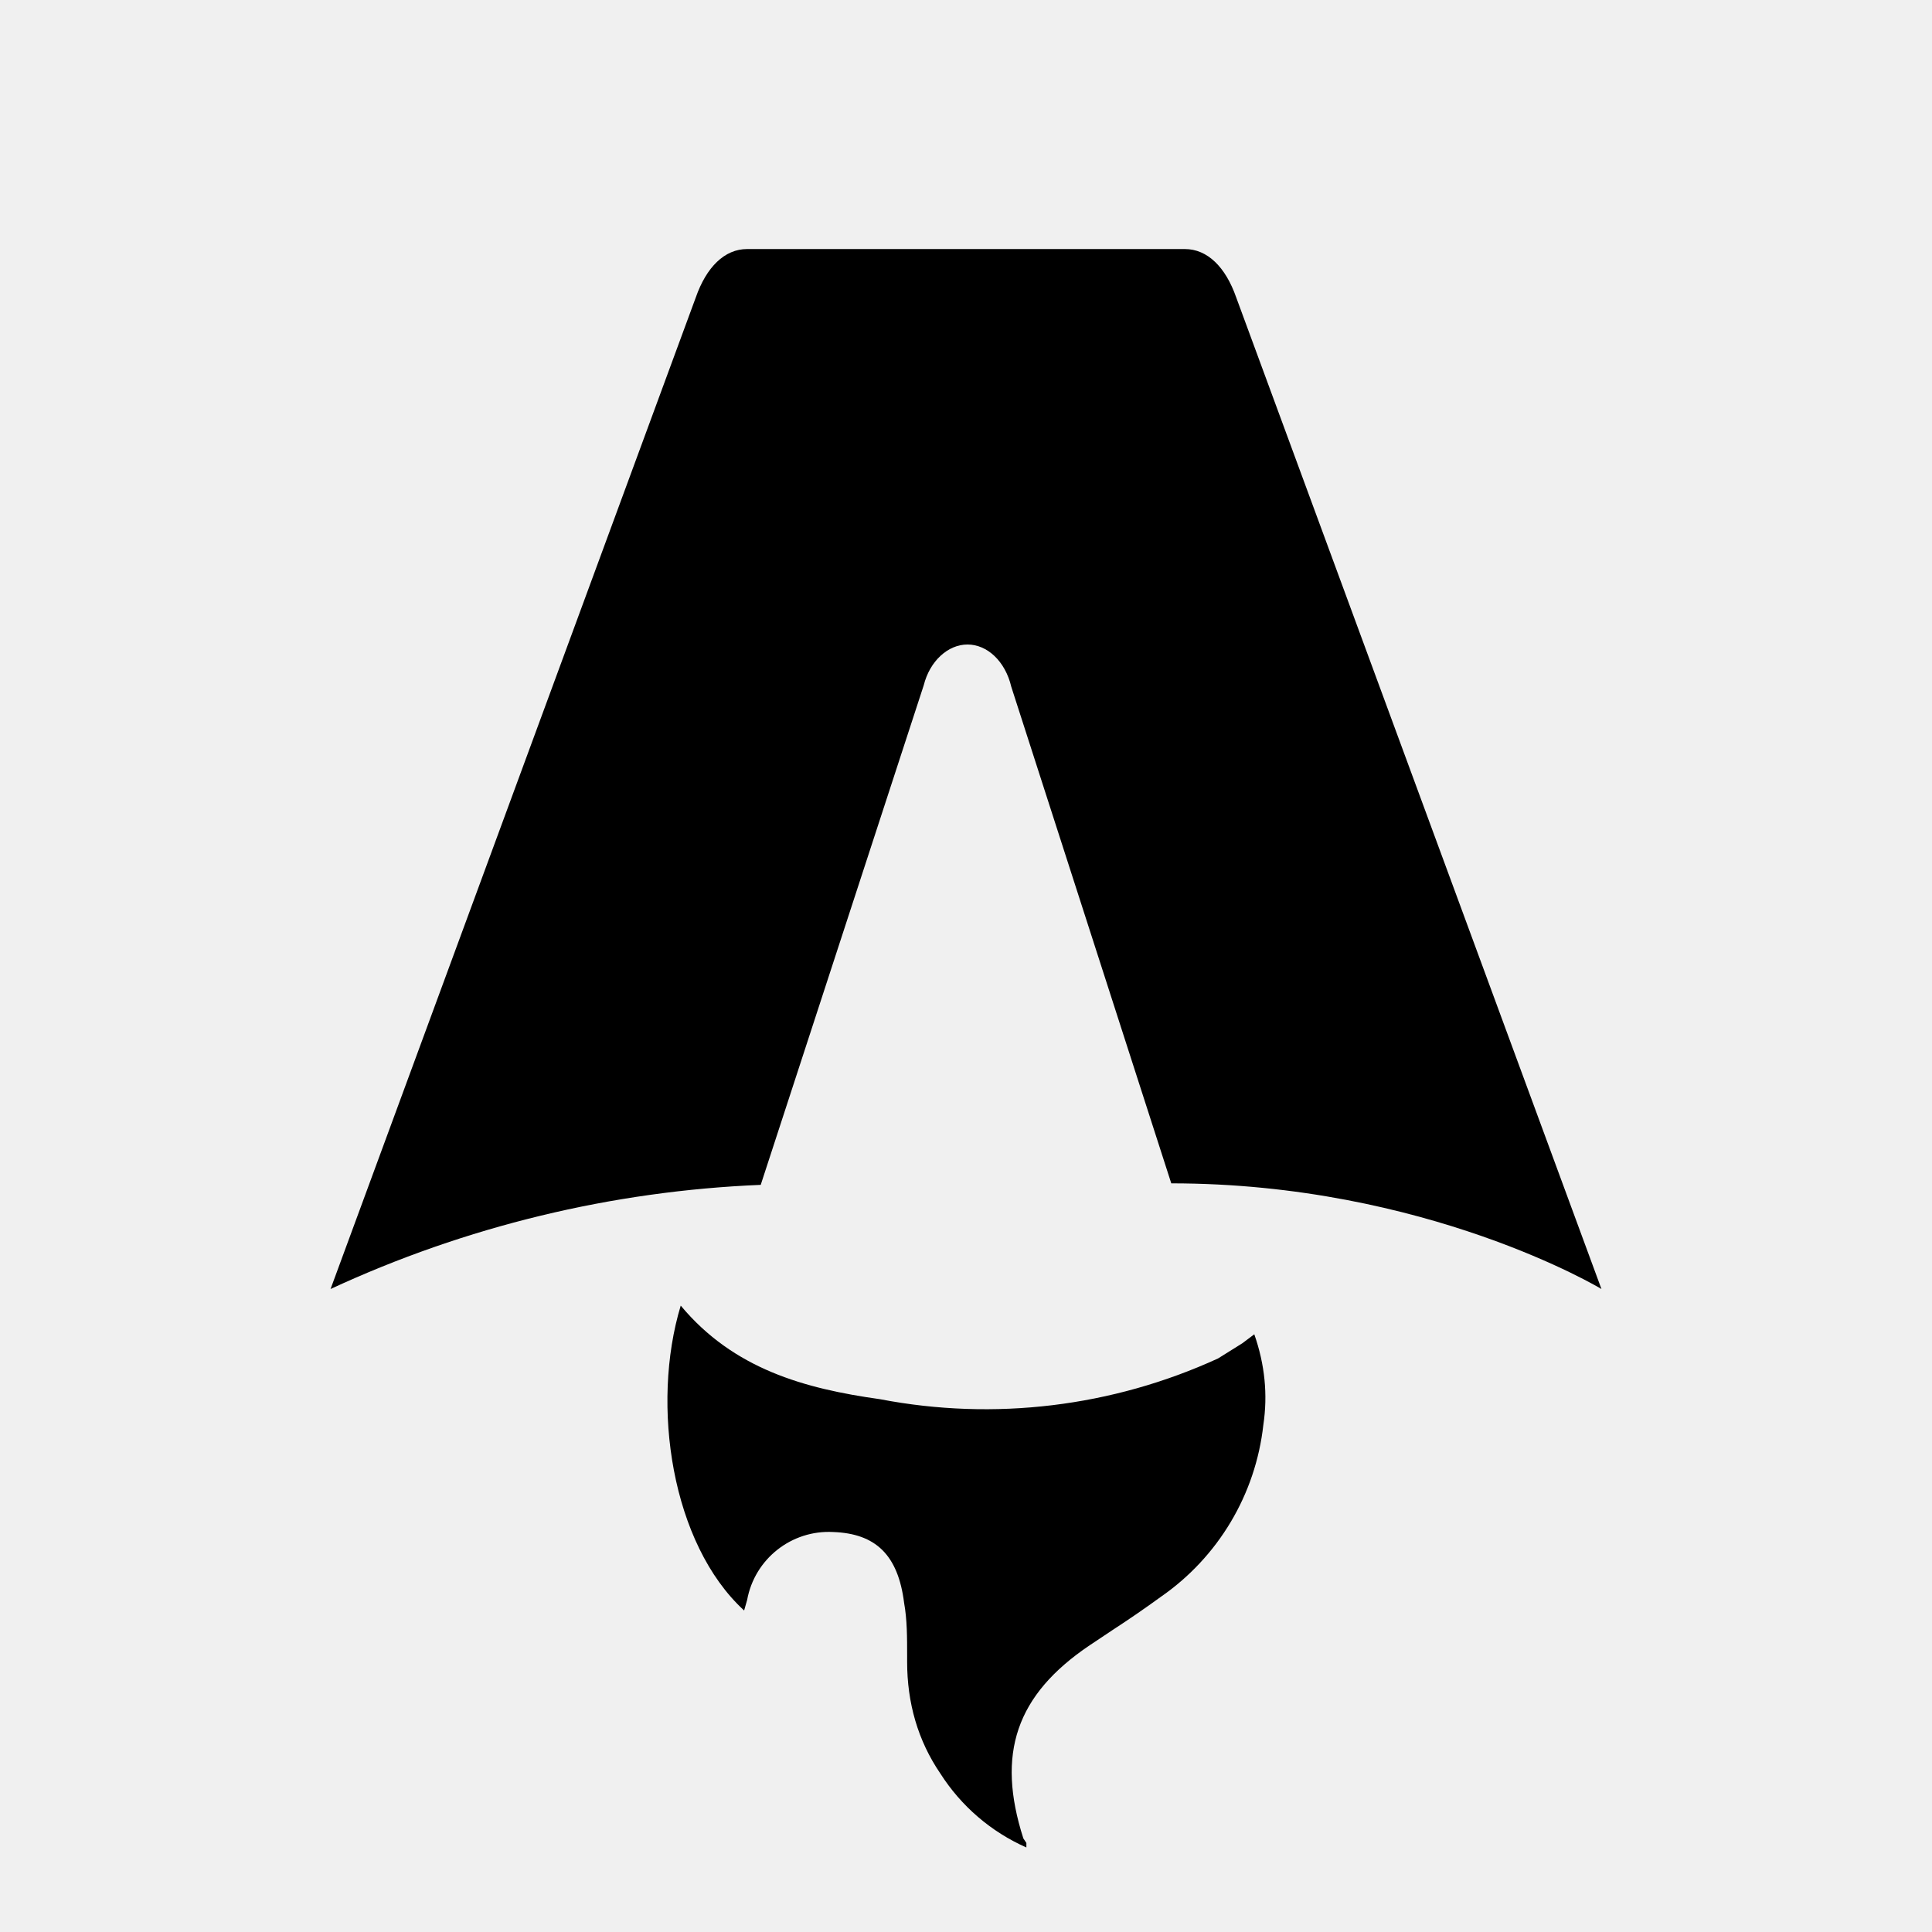
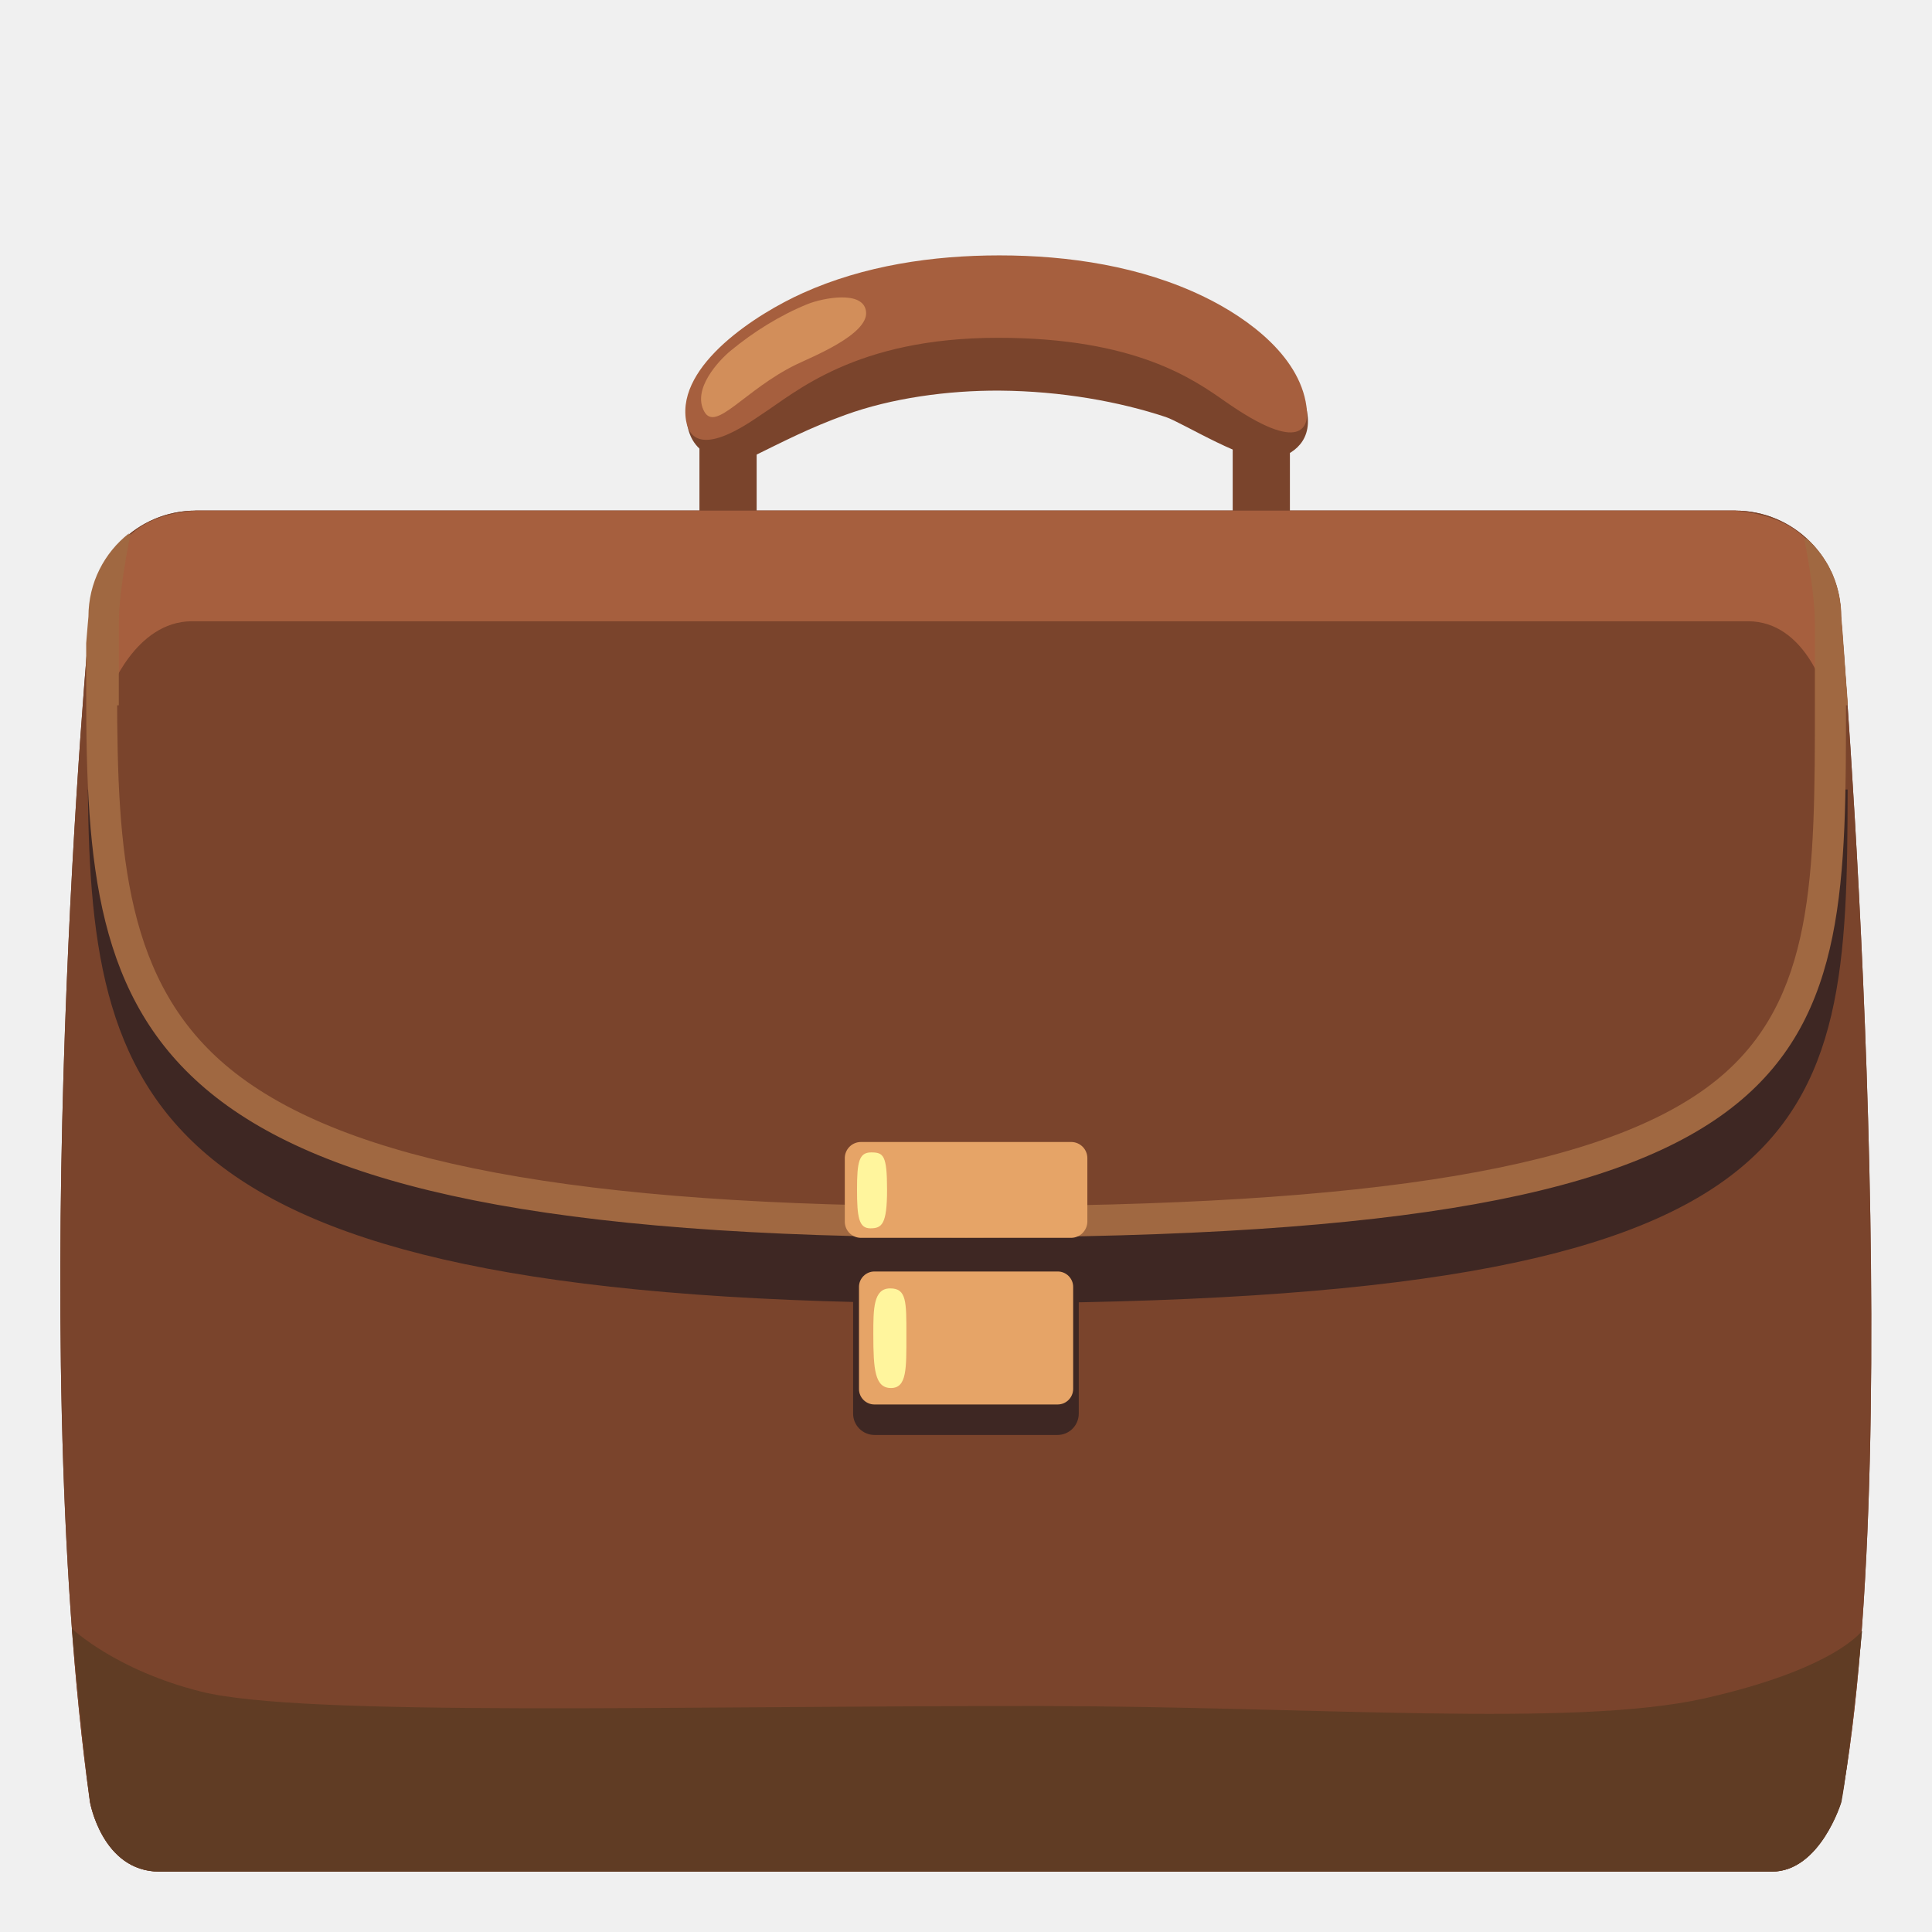
- <svg xmlns="http://www.w3.org/2000/svg" fill="none" viewBox="0 0 128 128">
-   <path d="M50.4 78.5a75.1 75.1 0 0 0-28.5 6.9l24.2-65.7c.7-2 1.9-3.2 3.4-3.2h29c1.5 0 2.7 1.2 3.4 3.2l24.2 65.7s-11.6-7-28.5-7L67 45.5c-.4-1.7-1.6-2.8-2.9-2.8-1.3 0-2.5 1.1-2.9 2.7L50.4 78.5Zm-1.1 28.2Zm-4.2-20.2c-2 6.6-.6 15.8 4.2 20.2a17.5 17.5 0 0 1 .2-.7 5.5 5.5 0 0 1 5.7-4.5c2.8.1 4.3 1.5 4.7 4.7.2 1.1.2 2.3.2 3.5v.4c0 2.7.7 5.2 2.2 7.4a13 13 0 0 0 5.7 4.9v-.3l-.2-.3c-1.8-5.6-.5-9.5 4.4-12.8l1.5-1a73 73 0 0 0 3.2-2.2 16 16 0 0 0 6.8-11.4c.3-2 .1-4-.6-6l-.8.6-1.6 1a37 37 0 0 1-22.4 2.7c-5-.7-9.7-2-13.2-6.2Z" />
-   <style>
-         path { fill: #000; }
-         @media (prefers-color-scheme: dark) {
-             path { fill: #FFF; }
-         }
-     </style>
+ <svg xmlns="http://www.w3.org/2000/svg" version="1.1" id="Layer_3" x="0px" y="0px" viewBox="0 0 128 128" style="enable-background:new 0 0 128 128;" xml:space="preserve">
+   <g>
+     <g>
+       <rect x="46.34" y="27.25" style="fill:#7A442C;" width="3.79" height="8.04" />
+       <rect x="81.67" y="27.25" style="fill:#7A442C;" width="3.79" height="8.04" />
+       <path style="fill:#7A442C;" d="M117.38,124H10.57c-3.8,0-4.61-4.61-4.61-4.61c-4.42-31.69,0-78.55,0-78.55    c0-3.87,3.14-7.01,7.01-7.01h101.99c3.87,0,7.01,3.14,7.01,7.01c0,0,4.52,54.1,0,78.55C121.99,119.39,120.59,124,117.38,124z" />
+       <path style="fill:#7A442C;" d="M117.38,124H10.57c-3.8,0-4.61-4.61-4.61-4.61c-4.42-31.69,0-78.55,0-78.55    c0-3.87,3.14-7.01,7.01-7.01h101.99c3.87,0,7.01,3.14,7.01,7.01c0,0,4.52,54.1,0,78.55C121.99,119.39,120.59,124,117.38,124z" />
+       <path style="fill:#7A442C;" d="M121.02,46.99c-0.51-3.68,0.39-8.16-2.73-10.85v0c-1.21-1.08-2.8-1.73-4.54-1.73H14.21    c-6.98,0.18-7.07,7.06-7.32,12.58h0.32c0.07,21.6,3.2,34.4,56.89,34.4c56.77,0,56.9-11.37,56.9-34.4H121.02z" />
+       <path style="fill:#A65F3E;" d="M12.98,33.83c-8.25,0.58-5.47,8.38-5.75,12.09c0,0,1.71-4.76,5.49-4.76s99.28,0,103.09,0    s5.12,4.76,5.12,4.76c-0.26-3.69,2.63-11.25-5.96-12.09H12.98z" />
+       <g>
+         <path style="fill:#A06841;" d="M121.92,39.89c-0.02-0.18-0.05-0.35-0.09-0.53c-0.01-0.07-0.04-0.14-0.05-0.21     c-0.04-0.17-0.09-0.34-0.14-0.5c-0.02-0.06-0.04-0.12-0.06-0.18c-0.06-0.17-0.13-0.34-0.2-0.51c-0.02-0.05-0.04-0.09-0.07-0.13     c-0.08-0.18-0.17-0.35-0.27-0.52c-0.02-0.03-0.04-0.06-0.06-0.09c-0.11-0.18-0.22-0.35-0.35-0.52c-0.01-0.02-0.03-0.04-0.04-0.05     c-0.14-0.18-0.28-0.35-0.43-0.52c-0.01-0.01-0.01-0.01-0.02-0.02c-0.16-0.17-0.33-0.34-0.51-0.5c0,0,0,0,0,0     c0.44,2.27,0.72,4.34,0.72,5.64v4.62l0,0.7c0,0.06,0,0.11,0,0.16h2.06c0-0.08,0-0.16,0-0.24c-0.01-0.15-0.02-0.29-0.03-0.44     c-0.02-0.26-0.04-0.53-0.06-0.78c-0.01-0.14-0.02-0.26-0.03-0.4c-0.02-0.24-0.03-0.48-0.05-0.7c-0.01-0.15-0.02-0.29-0.03-0.43     c-0.01-0.2-0.03-0.4-0.04-0.58c-0.01-0.09-0.01-0.16-0.02-0.24c-0.01-0.19-0.03-0.39-0.04-0.56c-0.01-0.16-0.02-0.29-0.03-0.43     c-0.01-0.07-0.01-0.15-0.02-0.22c-0.02-0.29-0.04-0.49-0.05-0.63c-0.01-0.14-0.02-0.24-0.02-0.24c0-0.25-0.01-0.5-0.04-0.75     C121.94,40.03,121.93,39.96,121.92,39.89z" />
+         <path style="fill:#A06841;" d="M5.91,41.42c-0.01,0.11-0.02,0.23-0.03,0.37c-0.01,0.08-0.02,0.18-0.02,0.28     c-0.01,0.13-0.02,0.27-0.04,0.42c0,0.04-0.01,0.08-0.01,0.12v3.26c0,0.29,0,0.57,0,0.86h2.06c0-0.29,0-0.57,0-0.86v-4.62     c0-1.34,0.31-3.54,0.78-5.91c-0.61,0.48-1.13,1.05-1.55,1.7c-0.02,0.03-0.03,0.05-0.05,0.08c-0.11,0.18-0.22,0.36-0.32,0.55     c-0.03,0.06-0.06,0.12-0.08,0.17c-0.08,0.16-0.15,0.33-0.21,0.5c-0.03,0.07-0.06,0.15-0.08,0.22c-0.06,0.16-0.1,0.33-0.15,0.49     c-0.02,0.08-0.05,0.16-0.06,0.25c-0.04,0.17-0.07,0.35-0.09,0.53c-0.01,0.08-0.03,0.16-0.04,0.23c-0.03,0.26-0.05,0.51-0.05,0.78     c0,0-0.01,0.15-0.04,0.43C5.92,41.31,5.92,41.37,5.91,41.42z" />
+       </g>
+       <path style="fill:#3E2723;" d="M121.21,52.31c-0.01,10.55-1.53,15.76-7.78,20.81c-7.15,5.78-22.49,8.36-49.72,8.36    c-25.64,0-41.13-2.89-48.75-9.1C8.47,67.1,7.09,61.74,7,52.31H5.82c0.2,21.4,4.28,34.04,58.29,34.04    c57.17,0,58.28-11.25,58.3-34.04H121.21z" />
+       <path style="fill:#A06841;" d="M122.3,46.48c-0.25-3.54-0.42-5.64-0.42-5.64c0-2.09-0.92-3.95-2.36-5.24    c0.44,2.27,0.72,4.34,0.72,5.64v4.62l0,0.7c0,11.45,0,19.73-6.52,25c-7.15,5.78-22.49,8.36-49.72,8.36    c-25.64,0-41.13-2.89-48.75-9.1c-6.94-5.65-7.49-14.27-7.49-24.95v-4.62c0-1.34,0.31-3.54,0.78-5.91    c-1.63,1.28-2.68,3.27-2.68,5.51c0,0-0.06,0.62-0.15,1.76v3.26c0,22.65,2.57,36.11,58.3,36.11    C122.37,81.98,122.31,70.25,122.3,46.48z" />
+       <path style="fill:#603C24;" d="M4.77,107.9c0.25,2.69,0.85,8.96,1.2,11.49c0,0,0.8,4.61,4.61,4.61h106.81    c3.21,0,4.61-4.61,4.61-4.61c0.44-2.37,1.05-8.22,1.37-11.35c0,0-1.75,2.52-10.43,4.48c-8.67,1.95-25.89,0.53-43.87,0.51    c-23.92-0.03-49.04,0.74-55.76-0.96C7.62,110.64,4.77,107.9,4.77,107.9z" />
+       <path style="fill:#7A442C;" d="M66.24,25.88c4.07,0.03,7.93,0.73,11,1.75c1.08,0.36,5.54,3.15,7.12,2.82    c0.84-0.2,2.66-0.9,2.23-3.2c-0.48-2.58-4.23-2.85-7.11-3.91c-4.07-1.49-8.76-2.03-13.24-2.03c-4.31,0-8.78,0.5-12.73,1.84    c-2.94,1-8.53,2.43-7.95,5.13c0.55,2.59,3.53,2.35,4.26,1.99c2.12-1.04,3.81-1.92,6.18-2.78C59.05,26.38,62.78,25.86,66.24,25.88z    " />
+       <path style="fill:#A65F3E;" d="M66.12,22.38c9.12,0,12.97,2.76,15.07,4.23c5.12,3.58,5.47,1.54,5.4,0.64    c-0.27-3.53-3.87-6.16-6.82-7.59c-4.16-2.02-8.97-2.74-13.56-2.74c-4.41,0-8.98,0.67-13.03,2.5c-3.01,1.35-8.33,4.74-7.73,8.43    c0.48,2.9,4.29,0.08,5.03-0.41C52.66,26.04,56.64,22.38,66.12,22.38z" />
+       <path style="opacity:0.68;fill:#E6A467;" d="M46.65,27.25c-0.8-1.48,0.97-3.36,1.74-4c1.54-1.27,3.28-2.36,5.13-3.11    c0.95-0.38,3.72-0.96,3.86,0.53c0.14,1.51-3.67,3.01-4.63,3.48C49.33,25.82,47.41,28.67,46.65,27.25z" />
+     </g>
+     <path style="fill:#3E2723;" d="M70.06,95.07H57.94c-0.78,0-1.42-0.63-1.42-1.42v-7.78c0-0.78,0.63-1.42,1.42-1.42h12.11   c0.78,0,1.42,0.63,1.42,1.42v7.78C71.47,94.44,70.84,95.07,70.06,95.07z" />
+     <g>
+       <path style="fill:#E6A467;" d="M70.96,82.01H57.04c-0.59,0-1.07-0.48-1.07-1.07v-4.21c0-0.59,0.48-1.07,1.07-1.07h13.93    c0.59,0,1.07,0.48,1.07,1.07v4.21C72.03,81.53,71.55,82.01,70.96,82.01z" />
+       <path style="fill:#E6A467;" d="M70.07,93.05H57.93c-0.56,0-1.02-0.46-1.02-1.02v-6.77c0-0.56,0.46-1.02,1.02-1.02h12.15    c0.56,0,1.02,0.46,1.02,1.02v6.77C71.09,92.59,70.64,93.05,70.07,93.05z" />
+       <path style="fill:#FFF59D;" d="M58.77,78.83c0,2.3-0.35,2.55-1.11,2.55s-0.88-0.74-0.88-2.57s0.13-2.46,0.94-2.46    S58.77,76.53,58.77,78.83z" />
+       <path style="fill:#FFF59D;" d="M60.05,88.46c0,2.2,0.04,3.5-1.02,3.5c-1.07,0-1.17-1.24-1.17-3.56c0-1.67,0-3.04,1.11-3.04    C60.07,85.35,60.05,86.25,60.05,88.46z" />
+     </g>
+   </g>
</svg>
